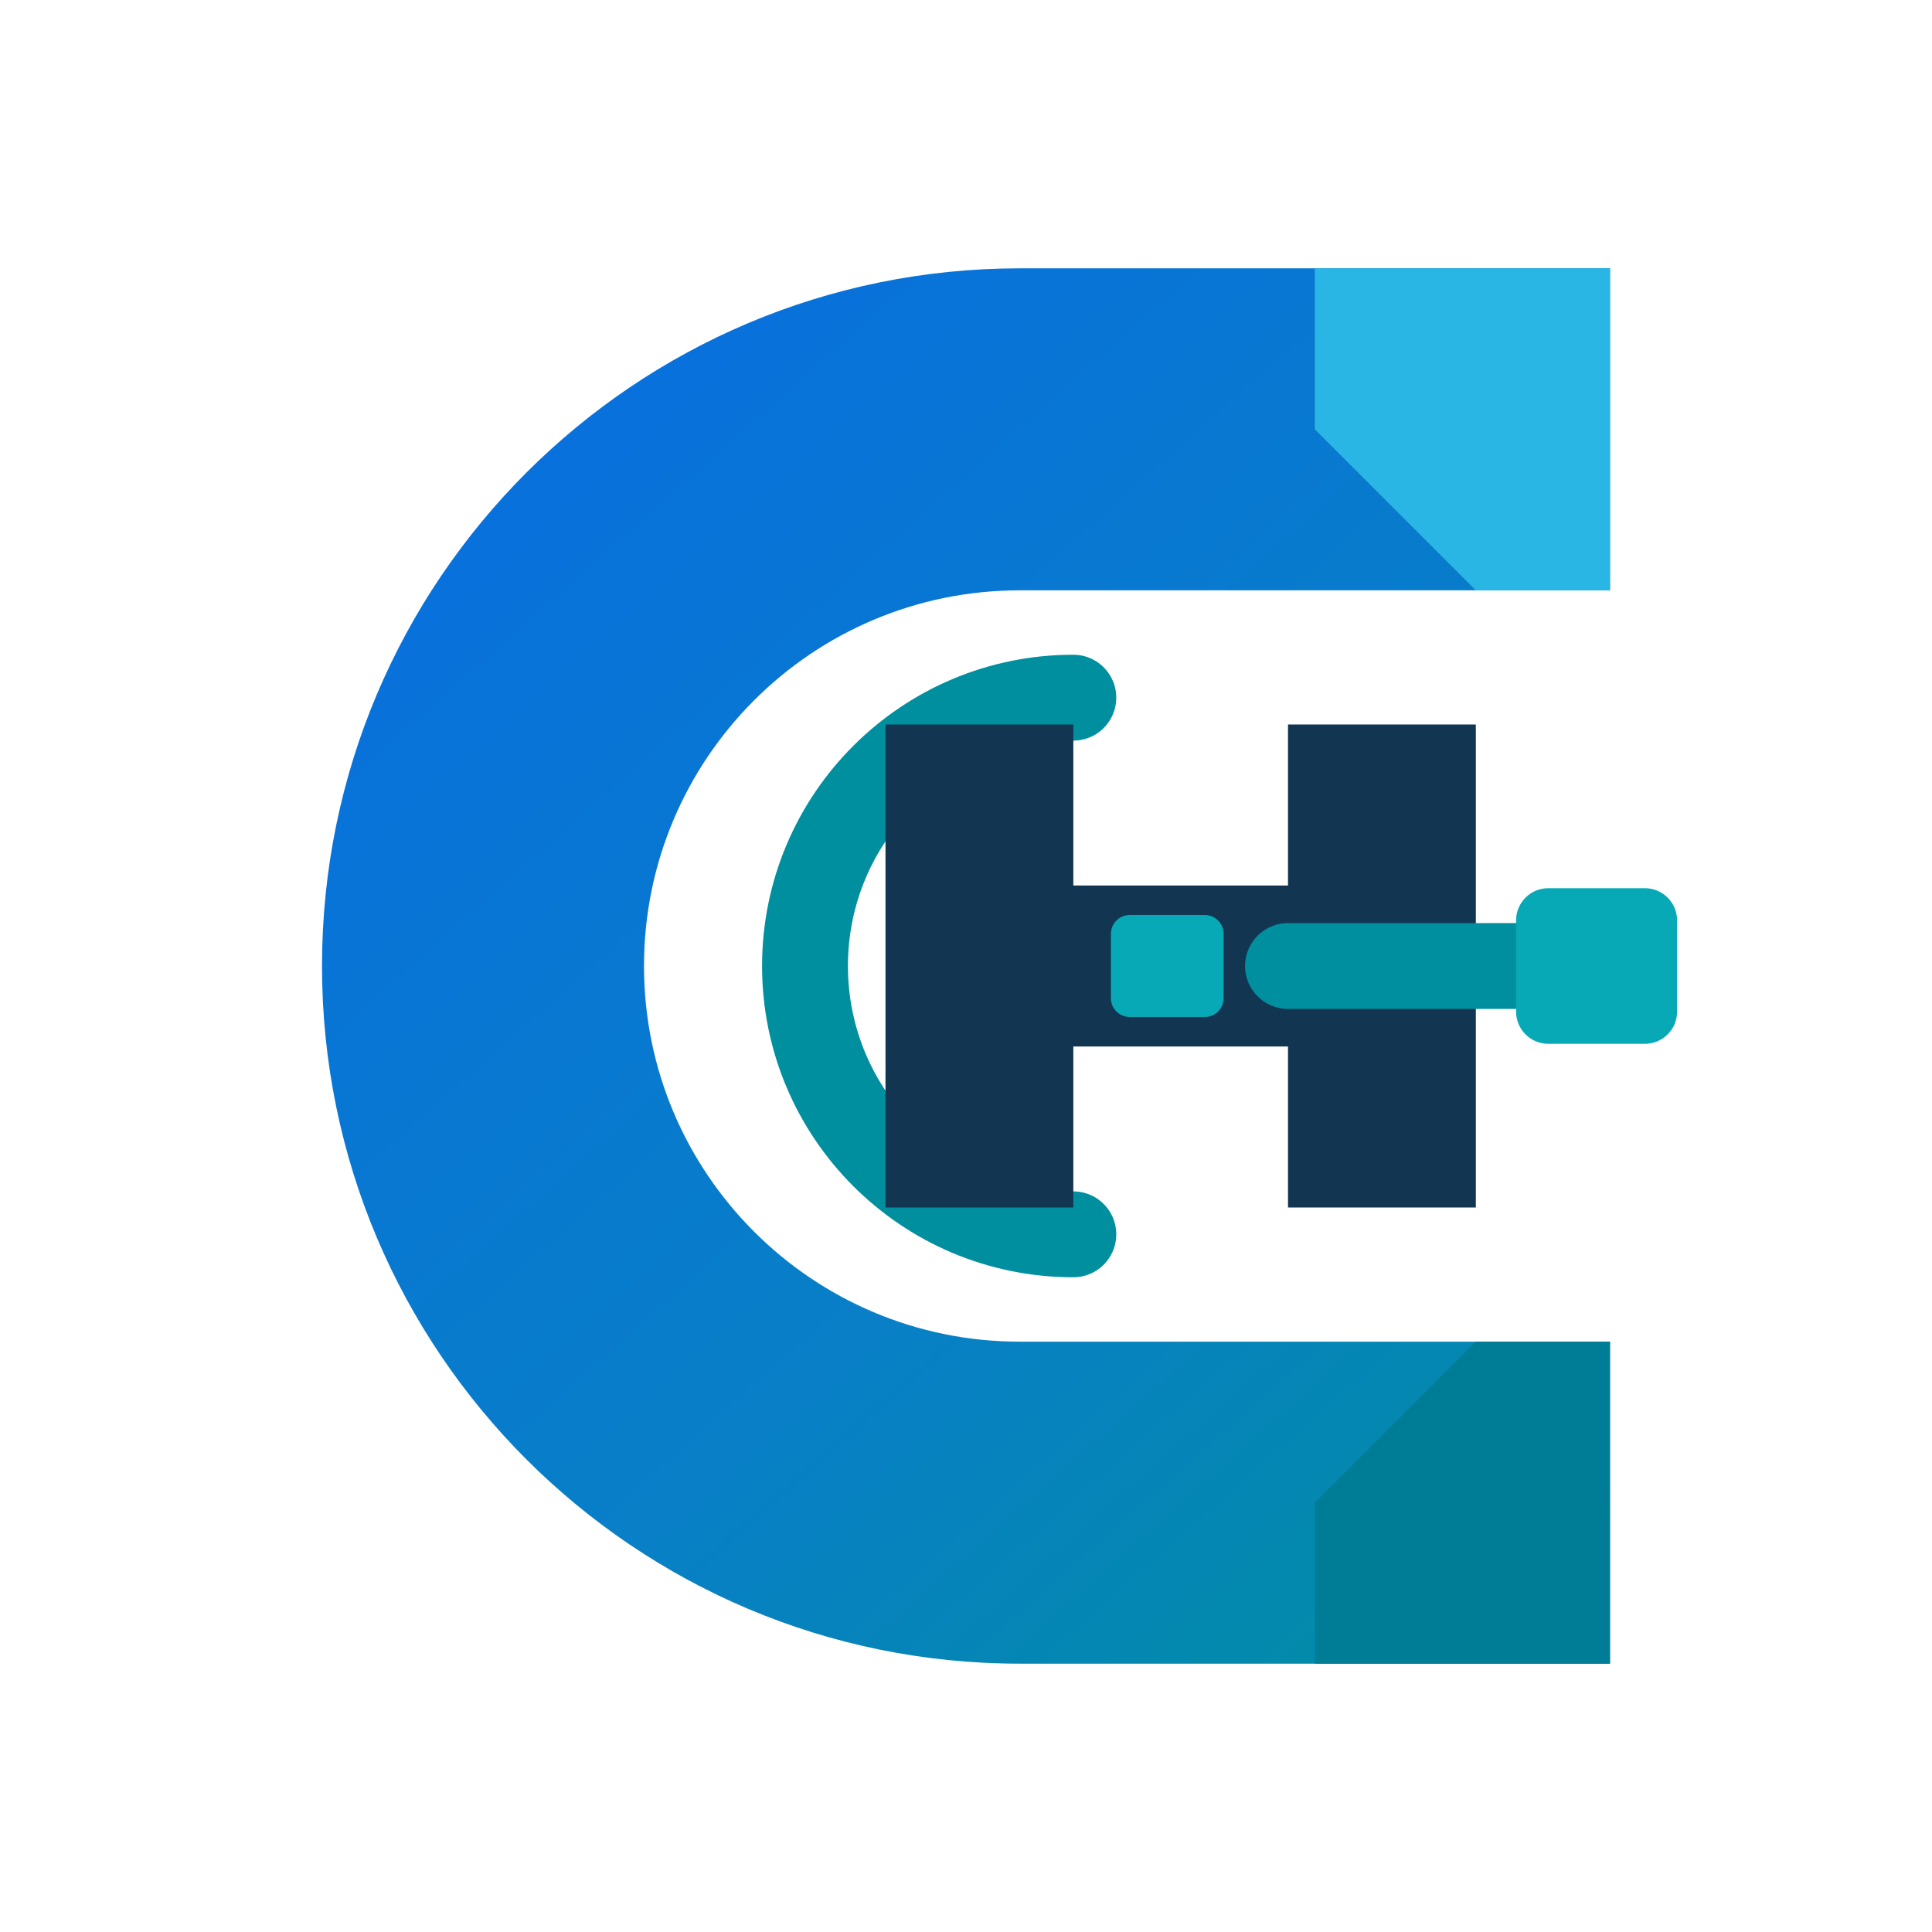
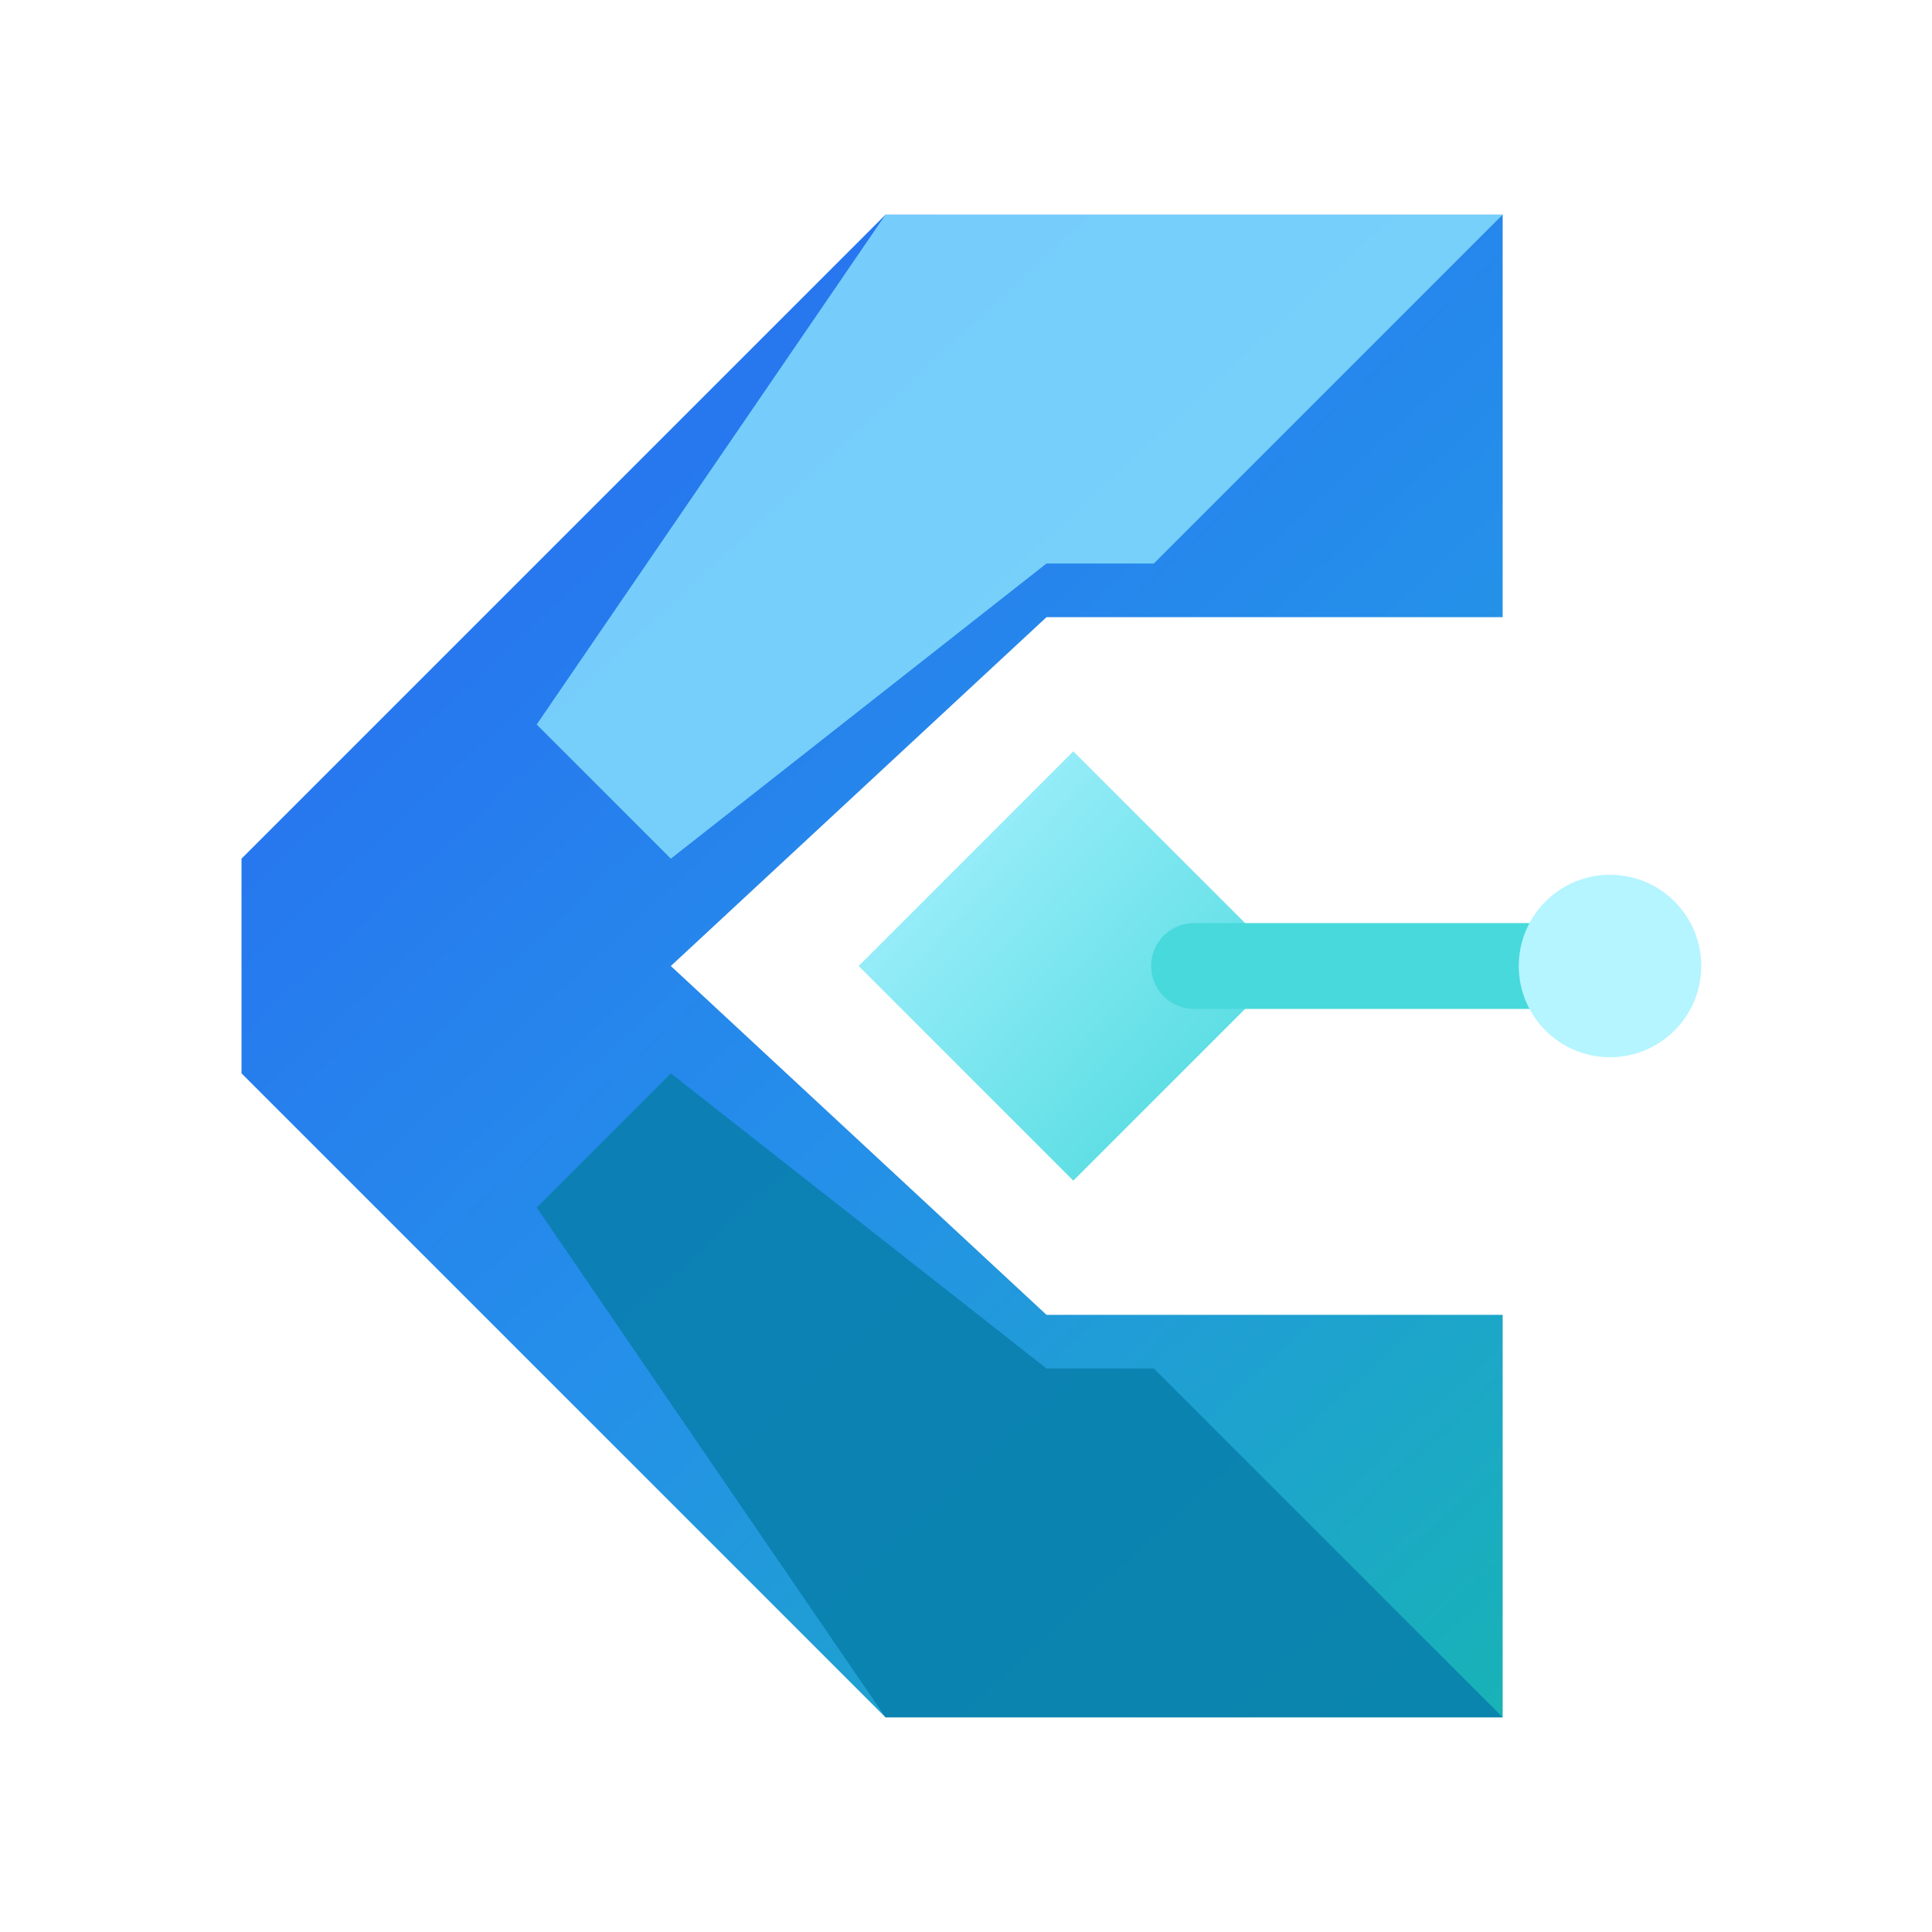
<svg xmlns="http://www.w3.org/2000/svg" viewBox="0 0 72 72" role="img" aria-labelledby="title">
  <defs>
-     <linearGradient id="chrono-light" x1="12" y1="10" x2="58" y2="62" gradientUnits="userSpaceOnUse">
-       <stop stop-color="#086DE1" />
-       <stop offset="0.58" stop-color="#087FC7" />
-       <stop offset="1" stop-color="#008F9E" />
+     <linearGradient id="chrono-prism" x1="10" y1="8" x2="62" y2="64" gradientUnits="userSpaceOnUse">
+       <stop stop-color="#2866F2" />
+       <stop offset=".52" stop-color="#258FEA" />
+       <stop offset="1" stop-color="#16B7B0" />
    </linearGradient>
-     <linearGradient id="chrono-dark" x1="12" y1="10" x2="58" y2="62" gradientUnits="userSpaceOnUse">
-       <stop stop-color="#39B9F2" />
-       <stop offset="0.58" stop-color="#26B9E8" />
-       <stop offset="1" stop-color="#16C9CE" />
+     <linearGradient id="chrono-cursor" x1="33" y1="29" x2="48" y2="43" gradientUnits="userSpaceOnUse">
+       <stop stop-color="#A8F1FF" />
+       <stop offset="1" stop-color="#48D9DC" />
    </linearGradient>
-     <style>
-       .ribbon { fill: url(#chrono-light); }
-       .facet-top { fill: #29B6E5; }
-       .facet-bottom { fill: #007D96; }
-       .track, .crossbar { stroke: #008F9E; }
-       .letter { fill: #123552; }
-       .pixel, .endpoint { fill: #06A9B5; }
-       @media (prefers-color-scheme: dark) {
-         .ribbon { fill: url(#chrono-dark); }
-         .facet-top { fill: #8AE6FF; }
-         .facet-bottom { fill: #0A9EB2; }
-         .track, .crossbar { stroke: #16C9CE; }
-         .letter { fill: #E6F1FA; }
-         .pixel, .endpoint { fill: #54DED6; }
-       }
-     </style>
+     <style>.prism{fill:url(#chrono-prism)}.top{fill:#8FE7FF}.bottom{fill:#087EAC}.cursor{fill:url(#chrono-cursor)}.track{stroke:#48D9DC}.end{fill:#B4F5FF}@media(prefers-color-scheme:dark){.prism{fill:#59C4F8}.top{fill:#E3FBFF}.bottom{fill:#0A9EAA}.cursor{fill:#D7FFFC}.track{stroke:#82F4E9}.end{fill:#F0FFFF}}</style>
  </defs>
-   <g transform="translate(4 0)">
-     <path class="ribbon" d="M56 10H34C19.64 10 8 21.64 8 36s11.64 26 26 26h22V50H34c-7.73 0-14-6.27-14-14s6.27-14 14-14h22V10Z" />
-     <path class="facet-top" d="M45 10H56V22H51L45 16Z" />
-     <path class="facet-bottom" d="M45 62H56V50H51L45 56Z" />
-     <path class="track" d="M36 26A10 10 0 0 0 36 46" fill="none" stroke-width="3.2" stroke-linecap="round" />
-     <path class="letter" d="M29 27H36V33H44V27H51V45H44V39H36V45H29Z" />
-     <path class="crossbar" d="M44 36H52.5" fill="none" stroke-width="3.2" stroke-linecap="round" />
-     <rect class="pixel" x="37.4" y="34.1" width="4.2" height="3.8" rx="0.7" />
-     <rect class="endpoint" x="52.5" y="33.1" width="6" height="5.8" rx="1.2" />
-   </g>
+   <path class="prism" d="M56 8H33L9 32V40L33 64H56V49H39L25 36L39 23H56V8Z" />
+   <path class="top" d="M33 8H56L43 21H39L25 32L20 27Z" opacity=".76" />
+   <path class="bottom" d="M39 51H43L56 64H33L20 45L25 40Z" opacity=".86" />
+   <path class="cursor" d="M40 28L48 36L40 44L32 36Z" />
+   <path class="track" d="M44.5 36H60" fill="none" stroke-width="3.2" stroke-linecap="round" />
+   <circle class="end" cx="60" cy="36" r="3.4" />
</svg>
